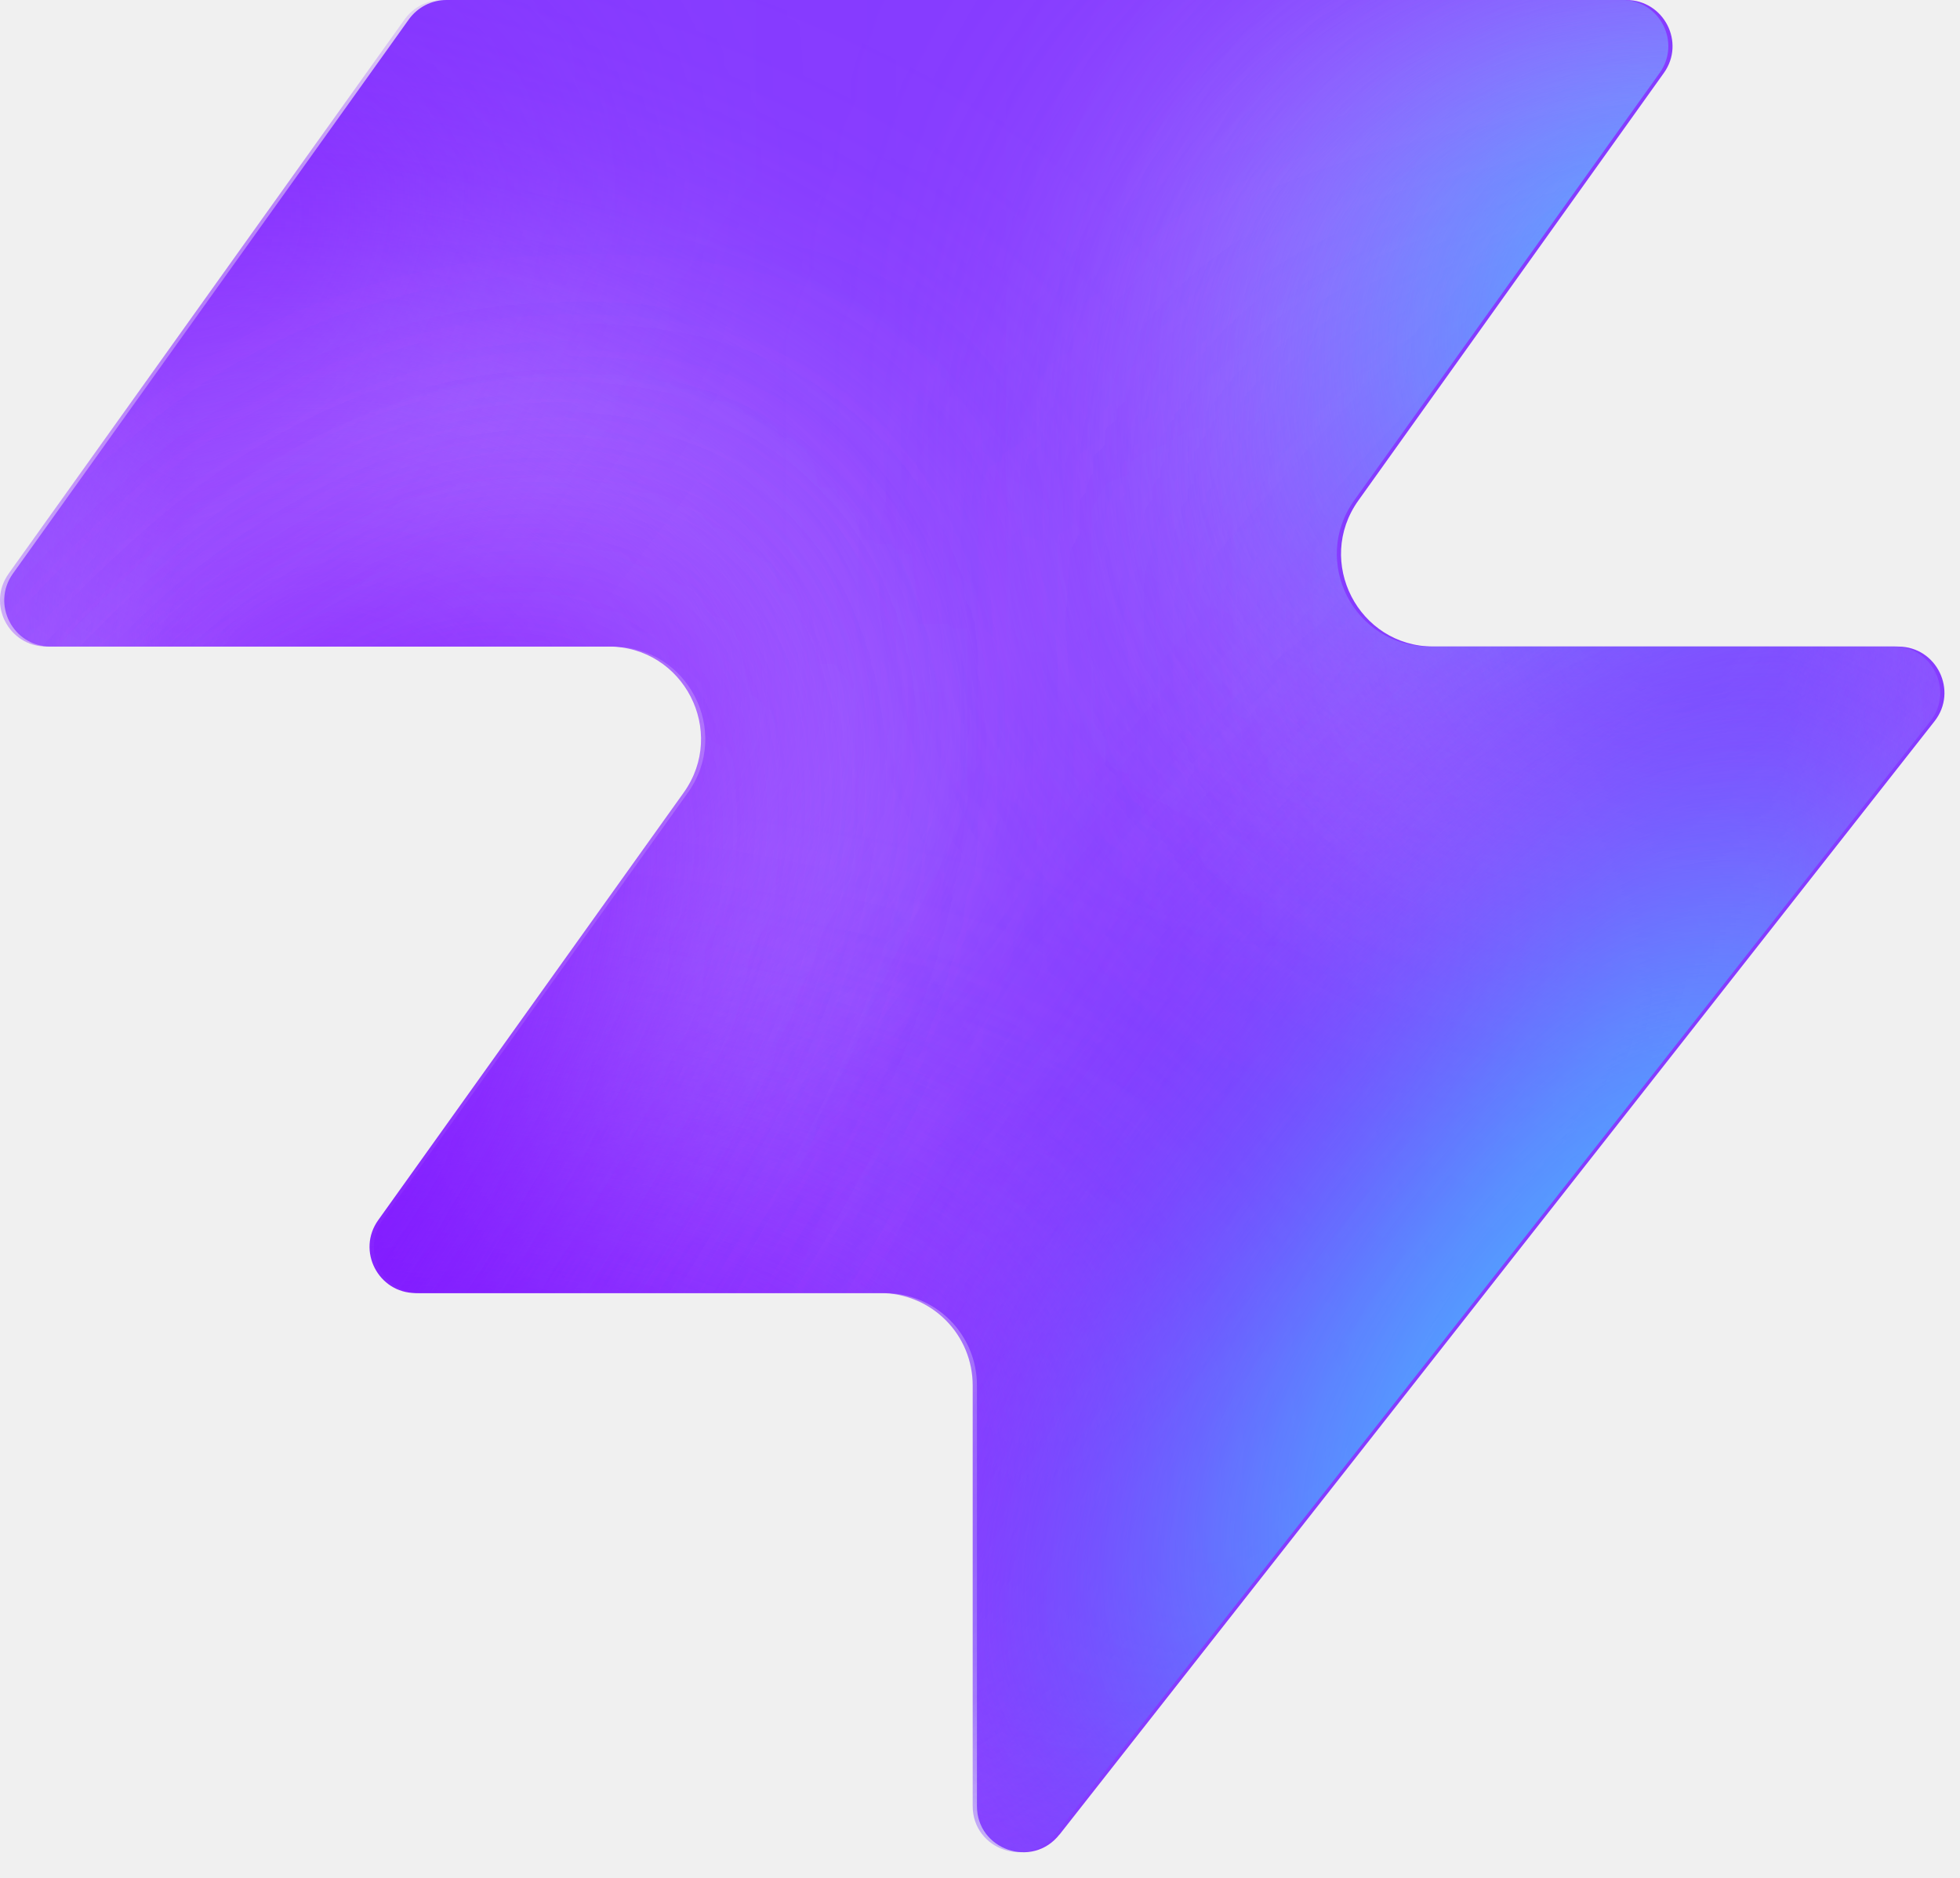
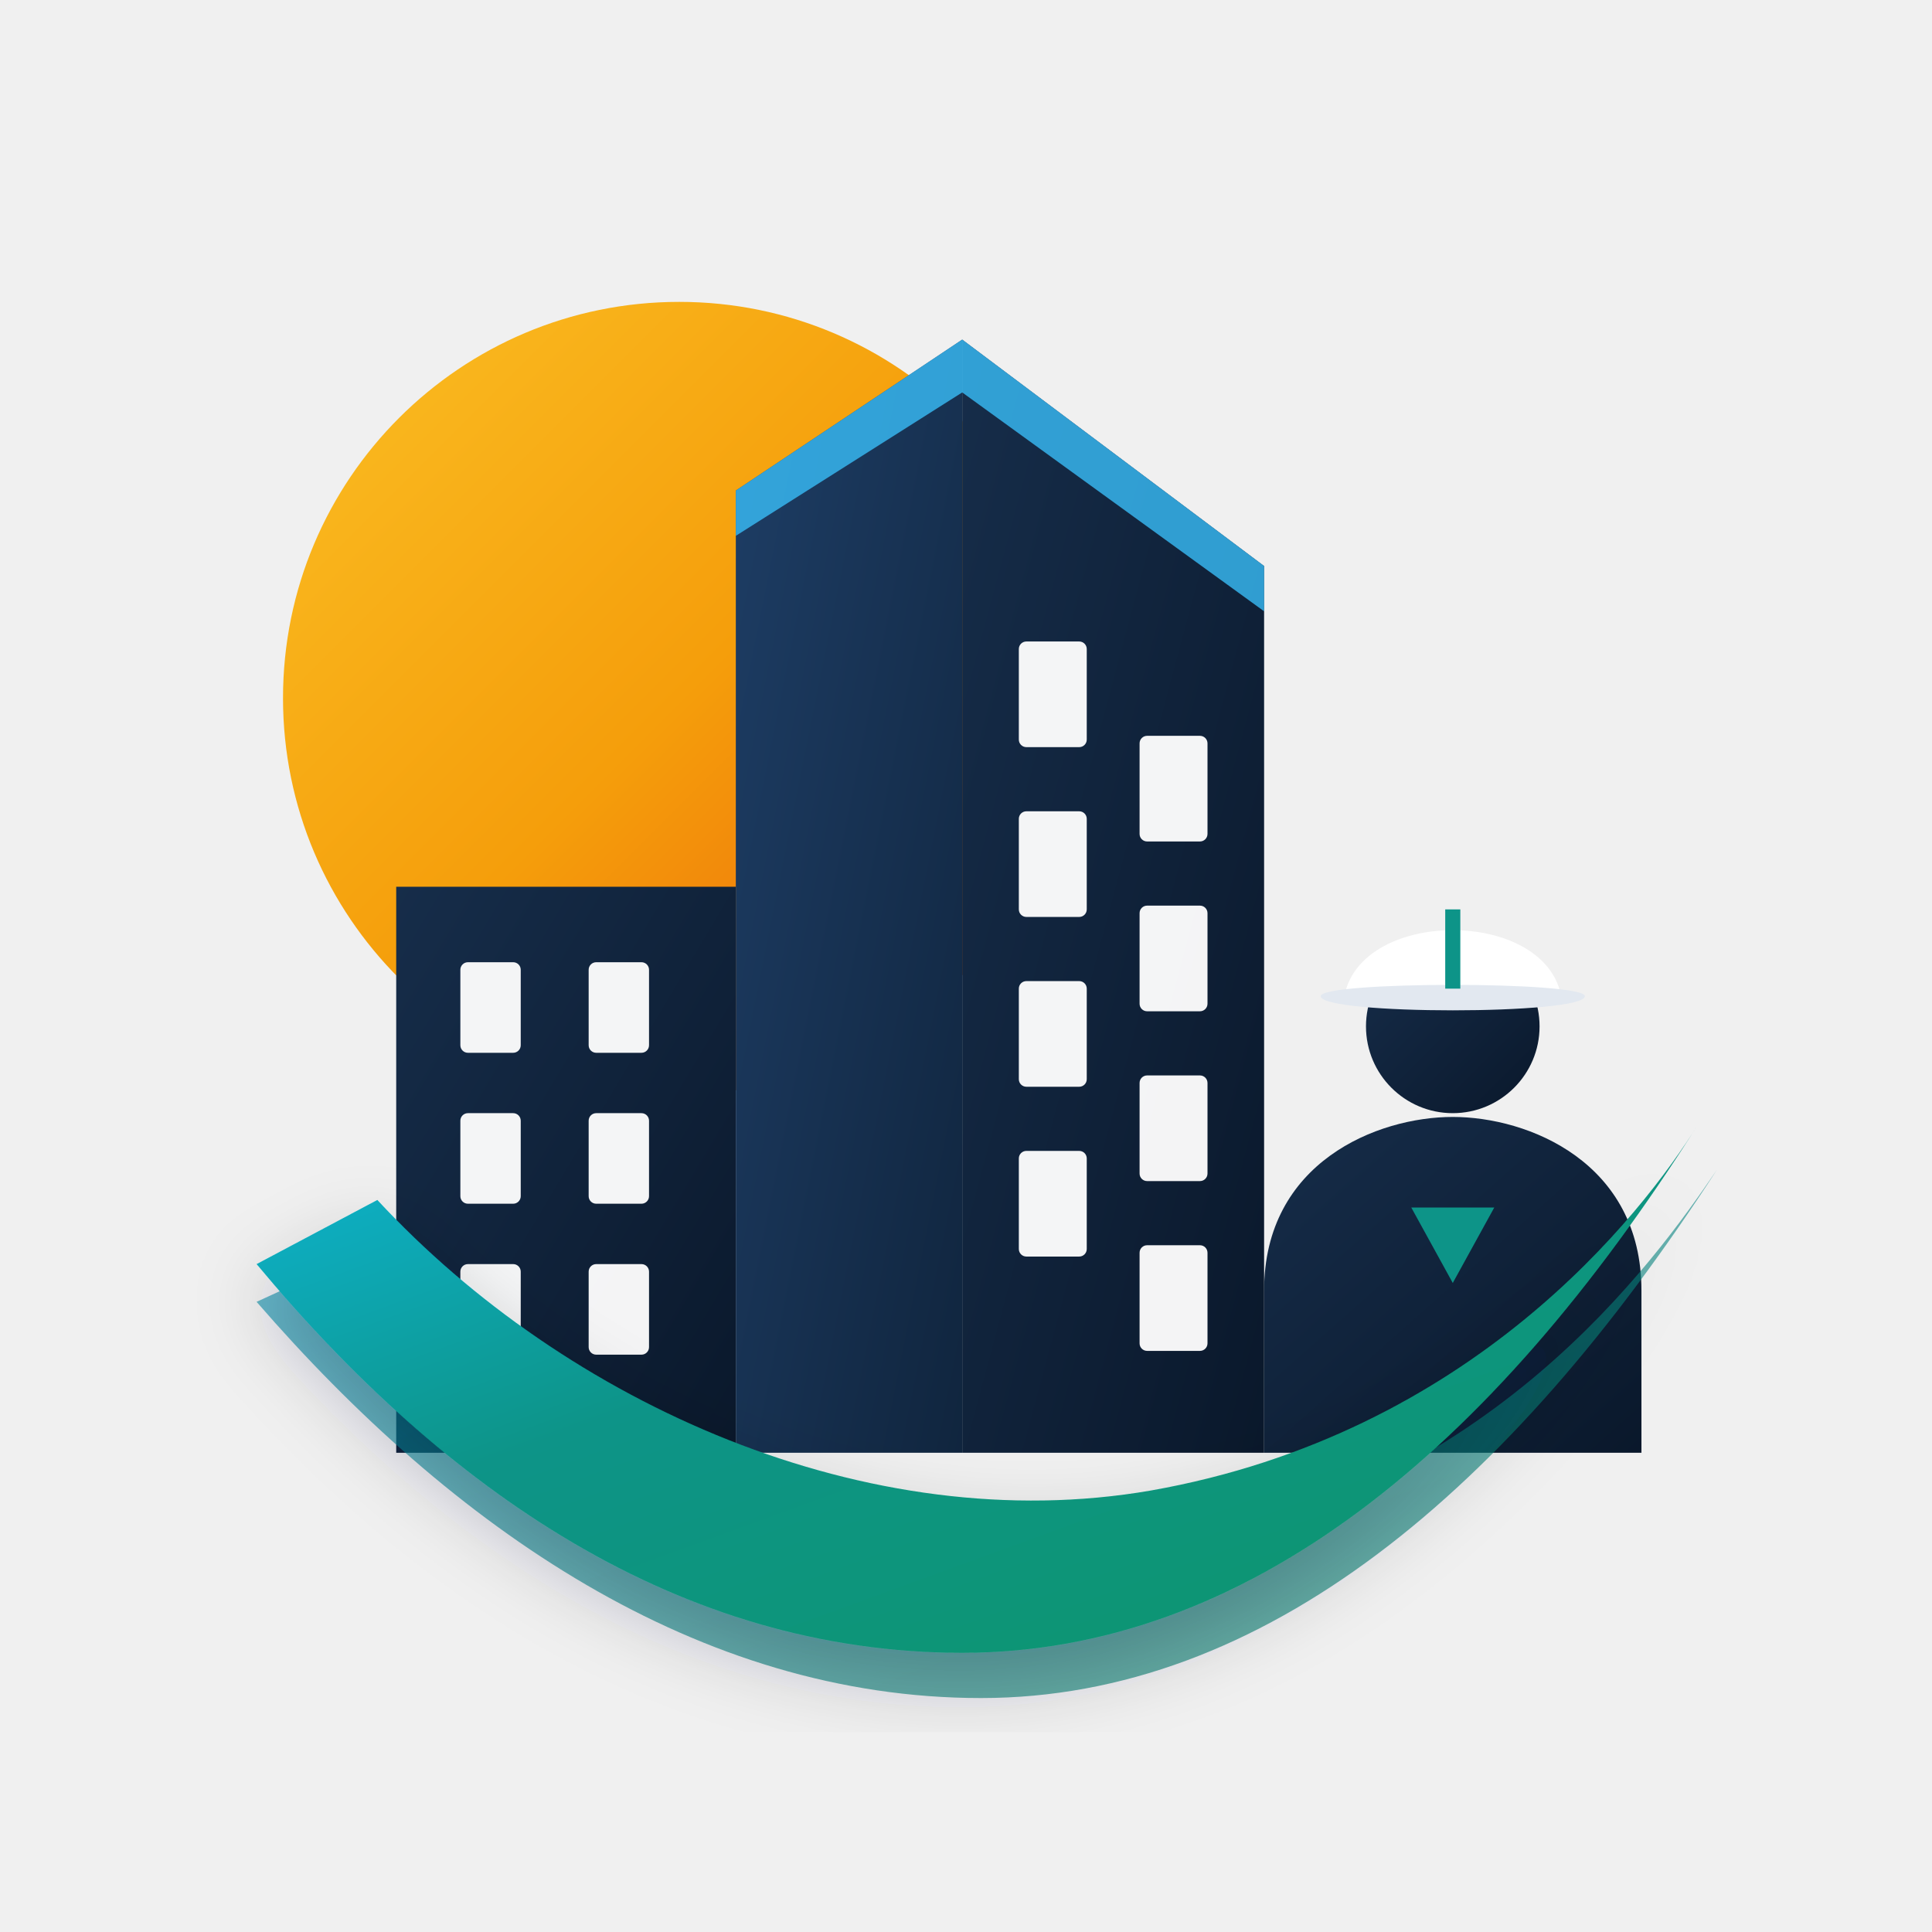
- <svg xmlns="http://www.w3.org/2000/svg" width="48" height="46" fill="none" viewBox="0 0 48 46">
-   <path fill="#863bff" d="M25.946 44.938c-.664.845-2.021.375-2.021-.698V33.937a2.26 2.26 0 0 0-2.262-2.262H10.287c-.92 0-1.456-1.04-.92-1.788l7.48-10.471c1.07-1.497 0-3.578-1.842-3.578H1.237c-.92 0-1.456-1.04-.92-1.788L10.013.474c.214-.297.556-.474.92-.474h28.894c.92 0 1.456 1.04.92 1.788l-7.48 10.471c-1.07 1.498 0 3.579 1.842 3.579h11.377c.943 0 1.473 1.088.89 1.83L25.947 44.94z" style="fill:#863bff;fill:color(display-p3 .525 .23 1);fill-opacity:1" />
-   <mask id="a" width="48" height="46" x="0" y="0" maskUnits="userSpaceOnUse" style="mask-type:alpha">
-     <path fill="#000" d="M25.842 44.938c-.664.844-2.021.375-2.021-.698V33.937a2.26 2.26 0 0 0-2.262-2.262H10.183c-.92 0-1.456-1.04-.92-1.788l7.48-10.471c1.07-1.498 0-3.579-1.842-3.579H1.133c-.92 0-1.456-1.04-.92-1.787L9.91.473c.214-.297.556-.474.92-.474h28.894c.92 0 1.456 1.04.92 1.788l-7.48 10.471c-1.07 1.498 0 3.578 1.842 3.578h11.377c.943 0 1.473 1.088.89 1.832L25.843 44.94z" style="fill:#000;fill-opacity:1" />
-   </mask>
-   <g mask="url(#a)">
-     <g filter="url(#b)">
-       <ellipse cx="5.508" cy="14.704" fill="#ede6ff" rx="5.508" ry="14.704" style="fill:#ede6ff;fill:color(display-p3 .927 .903 1);fill-opacity:1" transform="matrix(.00324 1 1 -.00324 -4.47 31.516)" />
-     </g>
-     <g filter="url(#c)">
-       <ellipse cx="10.399" cy="29.851" fill="#ede6ff" rx="10.399" ry="29.851" style="fill:#ede6ff;fill:color(display-p3 .927 .903 1);fill-opacity:1" transform="matrix(.00324 1 1 -.00324 -39.328 7.883)" />
-     </g>
-     <g filter="url(#d)">
-       <ellipse cx="5.508" cy="30.487" fill="#7e14ff" rx="5.508" ry="30.487" style="fill:#7e14ff;fill:color(display-p3 .492 .077 1);fill-opacity:1" transform="rotate(89.814 -25.913 -14.639)scale(1 -1)" />
-     </g>
-     <g filter="url(#e)">
-       <ellipse cx="5.508" cy="30.599" fill="#7e14ff" rx="5.508" ry="30.599" style="fill:#7e14ff;fill:color(display-p3 .492 .077 1);fill-opacity:1" transform="rotate(89.814 -32.644 -3.334)scale(1 -1)" />
-     </g>
-     <g filter="url(#f)">
-       <ellipse cx="5.508" cy="30.599" fill="#7e14ff" rx="5.508" ry="30.599" style="fill:#7e14ff;fill:color(display-p3 .492 .077 1);fill-opacity:1" transform="matrix(.00324 1 1 -.00324 -34.34 30.47)" />
-     </g>
-     <g filter="url(#g)">
-       <ellipse cx="14.072" cy="22.078" fill="#ede6ff" rx="14.072" ry="22.078" style="fill:#ede6ff;fill:color(display-p3 .927 .903 1);fill-opacity:1" transform="rotate(93.35 24.506 48.493)scale(-1 1)" />
-     </g>
-     <g filter="url(#h)">
-       <ellipse cx="3.47" cy="21.501" fill="#7e14ff" rx="3.47" ry="21.501" style="fill:#7e14ff;fill:color(display-p3 .492 .077 1);fill-opacity:1" transform="rotate(89.009 28.708 47.59)scale(-1 1)" />
-     </g>
-     <g filter="url(#i)">
-       <ellipse cx="3.47" cy="21.501" fill="#7e14ff" rx="3.47" ry="21.501" style="fill:#7e14ff;fill:color(display-p3 .492 .077 1);fill-opacity:1" transform="rotate(89.009 28.708 47.59)scale(-1 1)" />
-     </g>
-     <g filter="url(#j)">
-       <ellipse cx=".387" cy="8.972" fill="#7e14ff" rx="4.407" ry="29.108" style="fill:#7e14ff;fill:color(display-p3 .492 .077 1);fill-opacity:1" transform="rotate(39.51 .387 8.972)" />
-     </g>
-     <g filter="url(#k)">
-       <ellipse cx="47.523" cy="-6.092" fill="#7e14ff" rx="4.407" ry="29.108" style="fill:#7e14ff;fill:color(display-p3 .492 .077 1);fill-opacity:1" transform="rotate(37.892 47.523 -6.092)" />
-     </g>
-     <g filter="url(#l)">
-       <ellipse cx="41.412" cy="6.333" fill="#47bfff" rx="5.971" ry="9.665" style="fill:#47bfff;fill:color(display-p3 .28 .748 1);fill-opacity:1" transform="rotate(37.892 41.412 6.333)" />
-     </g>
-     <g filter="url(#m)">
-       <ellipse cx="-1.879" cy="38.332" fill="#7e14ff" rx="4.407" ry="29.108" style="fill:#7e14ff;fill:color(display-p3 .492 .077 1);fill-opacity:1" transform="rotate(37.892 -1.88 38.332)" />
-     </g>
-     <g filter="url(#n)">
-       <ellipse cx="-1.879" cy="38.332" fill="#7e14ff" rx="4.407" ry="29.108" style="fill:#7e14ff;fill:color(display-p3 .492 .077 1);fill-opacity:1" transform="rotate(37.892 -1.88 38.332)" />
-     </g>
-     <g filter="url(#o)">
-       <ellipse cx="35.651" cy="29.907" fill="#7e14ff" rx="4.407" ry="29.108" style="fill:#7e14ff;fill:color(display-p3 .492 .077 1);fill-opacity:1" transform="rotate(37.892 35.651 29.907)" />
-     </g>
-     <g filter="url(#p)">
-       <ellipse cx="38.418" cy="32.4" fill="#47bfff" rx="5.971" ry="15.297" style="fill:#47bfff;fill:color(display-p3 .28 .748 1);fill-opacity:1" transform="rotate(37.892 38.418 32.4)" />
-     </g>
-   </g>
+ <svg xmlns="http://www.w3.org/2000/svg" viewBox="0 0 512 512" width="100%" height="100%">
  <defs>
-     <filter id="b" width="60.045" height="41.654" x="-19.77" y="16.149" color-interpolation-filters="sRGB" filterUnits="userSpaceOnUse">
-       <feFlood flood-opacity="0" result="BackgroundImageFix" />
-       <feBlend in="SourceGraphic" in2="BackgroundImageFix" result="shape" />
-       <feGaussianBlur result="effect1_foregroundBlur_2002_17158" stdDeviation="7.659" />
-     </filter>
-     <filter id="c" width="90.34" height="51.437" x="-54.613" y="-7.533" color-interpolation-filters="sRGB" filterUnits="userSpaceOnUse">
-       <feFlood flood-opacity="0" result="BackgroundImageFix" />
-       <feBlend in="SourceGraphic" in2="BackgroundImageFix" result="shape" />
-       <feGaussianBlur result="effect1_foregroundBlur_2002_17158" stdDeviation="7.659" />
-     </filter>
-     <filter id="d" width="79.355" height="29.4" x="-49.64" y="2.03" color-interpolation-filters="sRGB" filterUnits="userSpaceOnUse">
-       <feFlood flood-opacity="0" result="BackgroundImageFix" />
-       <feBlend in="SourceGraphic" in2="BackgroundImageFix" result="shape" />
-       <feGaussianBlur result="effect1_foregroundBlur_2002_17158" stdDeviation="4.596" />
-     </filter>
-     <filter id="e" width="79.579" height="29.4" x="-45.045" y="20.029" color-interpolation-filters="sRGB" filterUnits="userSpaceOnUse">
-       <feFlood flood-opacity="0" result="BackgroundImageFix" />
-       <feBlend in="SourceGraphic" in2="BackgroundImageFix" result="shape" />
-       <feGaussianBlur result="effect1_foregroundBlur_2002_17158" stdDeviation="4.596" />
-     </filter>
-     <filter id="f" width="79.579" height="29.4" x="-43.513" y="21.178" color-interpolation-filters="sRGB" filterUnits="userSpaceOnUse">
-       <feFlood flood-opacity="0" result="BackgroundImageFix" />
-       <feBlend in="SourceGraphic" in2="BackgroundImageFix" result="shape" />
-       <feGaussianBlur result="effect1_foregroundBlur_2002_17158" stdDeviation="4.596" />
-     </filter>
-     <filter id="g" width="74.749" height="58.852" x="15.756" y="-17.901" color-interpolation-filters="sRGB" filterUnits="userSpaceOnUse">
-       <feFlood flood-opacity="0" result="BackgroundImageFix" />
-       <feBlend in="SourceGraphic" in2="BackgroundImageFix" result="shape" />
-       <feGaussianBlur result="effect1_foregroundBlur_2002_17158" stdDeviation="7.659" />
-     </filter>
-     <filter id="h" width="61.377" height="25.362" x="23.548" y="2.284" color-interpolation-filters="sRGB" filterUnits="userSpaceOnUse">
-       <feFlood flood-opacity="0" result="BackgroundImageFix" />
-       <feBlend in="SourceGraphic" in2="BackgroundImageFix" result="shape" />
-       <feGaussianBlur result="effect1_foregroundBlur_2002_17158" stdDeviation="4.596" />
-     </filter>
-     <filter id="i" width="61.377" height="25.362" x="23.548" y="2.284" color-interpolation-filters="sRGB" filterUnits="userSpaceOnUse">
-       <feFlood flood-opacity="0" result="BackgroundImageFix" />
-       <feBlend in="SourceGraphic" in2="BackgroundImageFix" result="shape" />
-       <feGaussianBlur result="effect1_foregroundBlur_2002_17158" stdDeviation="4.596" />
-     </filter>
-     <filter id="j" width="56.045" height="63.649" x="-27.636" y="-22.853" color-interpolation-filters="sRGB" filterUnits="userSpaceOnUse">
-       <feFlood flood-opacity="0" result="BackgroundImageFix" />
-       <feBlend in="SourceGraphic" in2="BackgroundImageFix" result="shape" />
-       <feGaussianBlur result="effect1_foregroundBlur_2002_17158" stdDeviation="4.596" />
-     </filter>
-     <filter id="k" width="54.814" height="64.646" x="20.116" y="-38.415" color-interpolation-filters="sRGB" filterUnits="userSpaceOnUse">
-       <feFlood flood-opacity="0" result="BackgroundImageFix" />
-       <feBlend in="SourceGraphic" in2="BackgroundImageFix" result="shape" />
-       <feGaussianBlur result="effect1_foregroundBlur_2002_17158" stdDeviation="4.596" />
-     </filter>
-     <filter id="l" width="33.541" height="35.313" x="24.641" y="-11.323" color-interpolation-filters="sRGB" filterUnits="userSpaceOnUse">
-       <feFlood flood-opacity="0" result="BackgroundImageFix" />
-       <feBlend in="SourceGraphic" in2="BackgroundImageFix" result="shape" />
-       <feGaussianBlur result="effect1_foregroundBlur_2002_17158" stdDeviation="4.596" />
-     </filter>
-     <filter id="m" width="54.814" height="64.646" x="-29.286" y="6.009" color-interpolation-filters="sRGB" filterUnits="userSpaceOnUse">
-       <feFlood flood-opacity="0" result="BackgroundImageFix" />
-       <feBlend in="SourceGraphic" in2="BackgroundImageFix" result="shape" />
-       <feGaussianBlur result="effect1_foregroundBlur_2002_17158" stdDeviation="4.596" />
-     </filter>
-     <filter id="n" width="54.814" height="64.646" x="-29.286" y="6.009" color-interpolation-filters="sRGB" filterUnits="userSpaceOnUse">
-       <feFlood flood-opacity="0" result="BackgroundImageFix" />
-       <feBlend in="SourceGraphic" in2="BackgroundImageFix" result="shape" />
-       <feGaussianBlur result="effect1_foregroundBlur_2002_17158" stdDeviation="4.596" />
-     </filter>
-     <filter id="o" width="54.814" height="64.646" x="8.244" y="-2.416" color-interpolation-filters="sRGB" filterUnits="userSpaceOnUse">
-       <feFlood flood-opacity="0" result="BackgroundImageFix" />
-       <feBlend in="SourceGraphic" in2="BackgroundImageFix" result="shape" />
-       <feGaussianBlur result="effect1_foregroundBlur_2002_17158" stdDeviation="4.596" />
-     </filter>
-     <filter id="p" width="39.409" height="43.623" x="18.713" y="10.588" color-interpolation-filters="sRGB" filterUnits="userSpaceOnUse">
-       <feFlood flood-opacity="0" result="BackgroundImageFix" />
-       <feBlend in="SourceGraphic" in2="BackgroundImageFix" result="shape" />
-       <feGaussianBlur result="effect1_foregroundBlur_2002_17158" stdDeviation="4.596" />
+     <linearGradient id="sunGradient" x1="0%" y1="0%" x2="100%" y2="100%">
+       <stop offset="0%" stop-color="#FBBF24" />
+       <stop offset="50%" stop-color="#F59E0B" />
+       <stop offset="100%" stop-color="#EA580C" />
+     </linearGradient>
+     <linearGradient id="navyMainGrad" x1="0%" y1="0%" x2="100%" y2="100%">
+       <stop offset="0%" stop-color="#162D4A" />
+       <stop offset="100%" stop-color="#0A182B" />
+     </linearGradient>
+     <linearGradient id="navySideGrad" x1="0%" y1="0%" x2="100%" y2="100%">
+       <stop offset="0%" stop-color="#1E3E66" />
+       <stop offset="100%" stop-color="#10253E" />
+     </linearGradient>
+     <linearGradient id="tealCheckGrad" x1="0%" y1="0%" x2="100%" y2="100%">
+       <stop offset="0%" stop-color="#06B6D4" />
+       <stop offset="40%" stop-color="#0D9488" />
+       <stop offset="100%" stop-color="#059669" />
+     </linearGradient>
+     <linearGradient id="tealBevelGrad" x1="0%" y1="0%" x2="100%" y2="100%">
+       <stop offset="0%" stop-color="#0891B2" />
+       <stop offset="100%" stop-color="#047857" />
+     </linearGradient>
+     <filter id="subtleShadow" x="-10%" y="-10%" width="125%" height="125%">
+       <feDropShadow dx="0" dy="8" stdDeviation="10" flood-color="#0A192F" flood-opacity="0.22" />
    </filter>
  </defs>
+   <circle cx="180" cy="185" r="105" fill="url(#sunGradient)" />
+   <path d="M 105 235 L 195 235 L 195 385 L 105 385 Z" fill="url(#navyMainGrad)" />
+   <g fill="#FFFFFF" opacity="0.95">
+     <rect x="122" y="255" width="16" height="24" rx="2" />
+     <rect x="156" y="255" width="16" height="24" rx="2" />
+     <rect x="122" y="295" width="16" height="24" rx="2" />
+     <rect x="156" y="295" width="16" height="24" rx="2" />
+     <rect x="122" y="335" width="16" height="24" rx="2" />
+     <rect x="156" y="335" width="16" height="24" rx="2" />
+   </g>
+   <path d="M 195 130 L 255 90 L 255 385 L 195 385 Z" fill="url(#navySideGrad)" />
+   <path d="M 255 90 L 335 150 L 335 385 L 255 385 Z" fill="url(#navyMainGrad)" />
+   <path d="M 195 130 L 255 90 L 335 150 L 335 162 L 255 104 L 195 142 Z" fill="#38BDF8" opacity="0.8" />
+   <g fill="#FFFFFF" opacity="0.95">
+     <rect x="270" y="170" width="18" height="28" rx="2" />
+     <rect x="302" y="195" width="18" height="28" rx="2" />
+     <rect x="270" y="215" width="18" height="28" rx="2" />
+     <rect x="302" y="240" width="18" height="28" rx="2" />
+     <rect x="270" y="260" width="18" height="28" rx="2" />
+     <rect x="302" y="285" width="18" height="28" rx="2" />
+     <rect x="270" y="305" width="18" height="28" rx="2" />
+     <rect x="302" y="330" width="18" height="28" rx="2" />
+   </g>
+   <path d="M 335 342 C 335 308, 365 296, 385 296 C 405 296, 435 308, 435 342 L 435 385 L 335 385 Z" fill="url(#navyMainGrad)" />
+   <path d="M 374 320 L 385 340 L 396 320 Z" fill="#0D9488" />
+   <circle cx="385" cy="272" r="23" fill="url(#navyMainGrad)" />
+   <path d="M 356 266 C 358 240, 412 240, 414 266 Z" fill="#FFFFFF" />
+   <path d="M 350 264 C 350 260, 420 260, 420 264 C 420 269, 350 269, 350 264 Z" fill="#E2E8F0" />
+   <path d="M 383 241 L 387 241 L 387 262 L 383 262 Z" fill="#0D9488" />
+   <path d="M 68 345 C 120 405, 185 450, 260 450 C 335 450, 400 395, 455 310 C 438 335, 395 395, 310 410 C 235 422, 155 385, 105 328 Z" fill="url(#tealBevelGrad)" opacity="0.6" />
+   <path d="M 68 335 C 118 395, 180 438, 255 438 C 330 438, 395 385, 450 298 C 435 322, 390 380, 305 395 C 230 408, 150 372, 100 318 Z" fill="url(#tealCheckGrad)" filter="url(#subtleShadow)" />
</svg>
